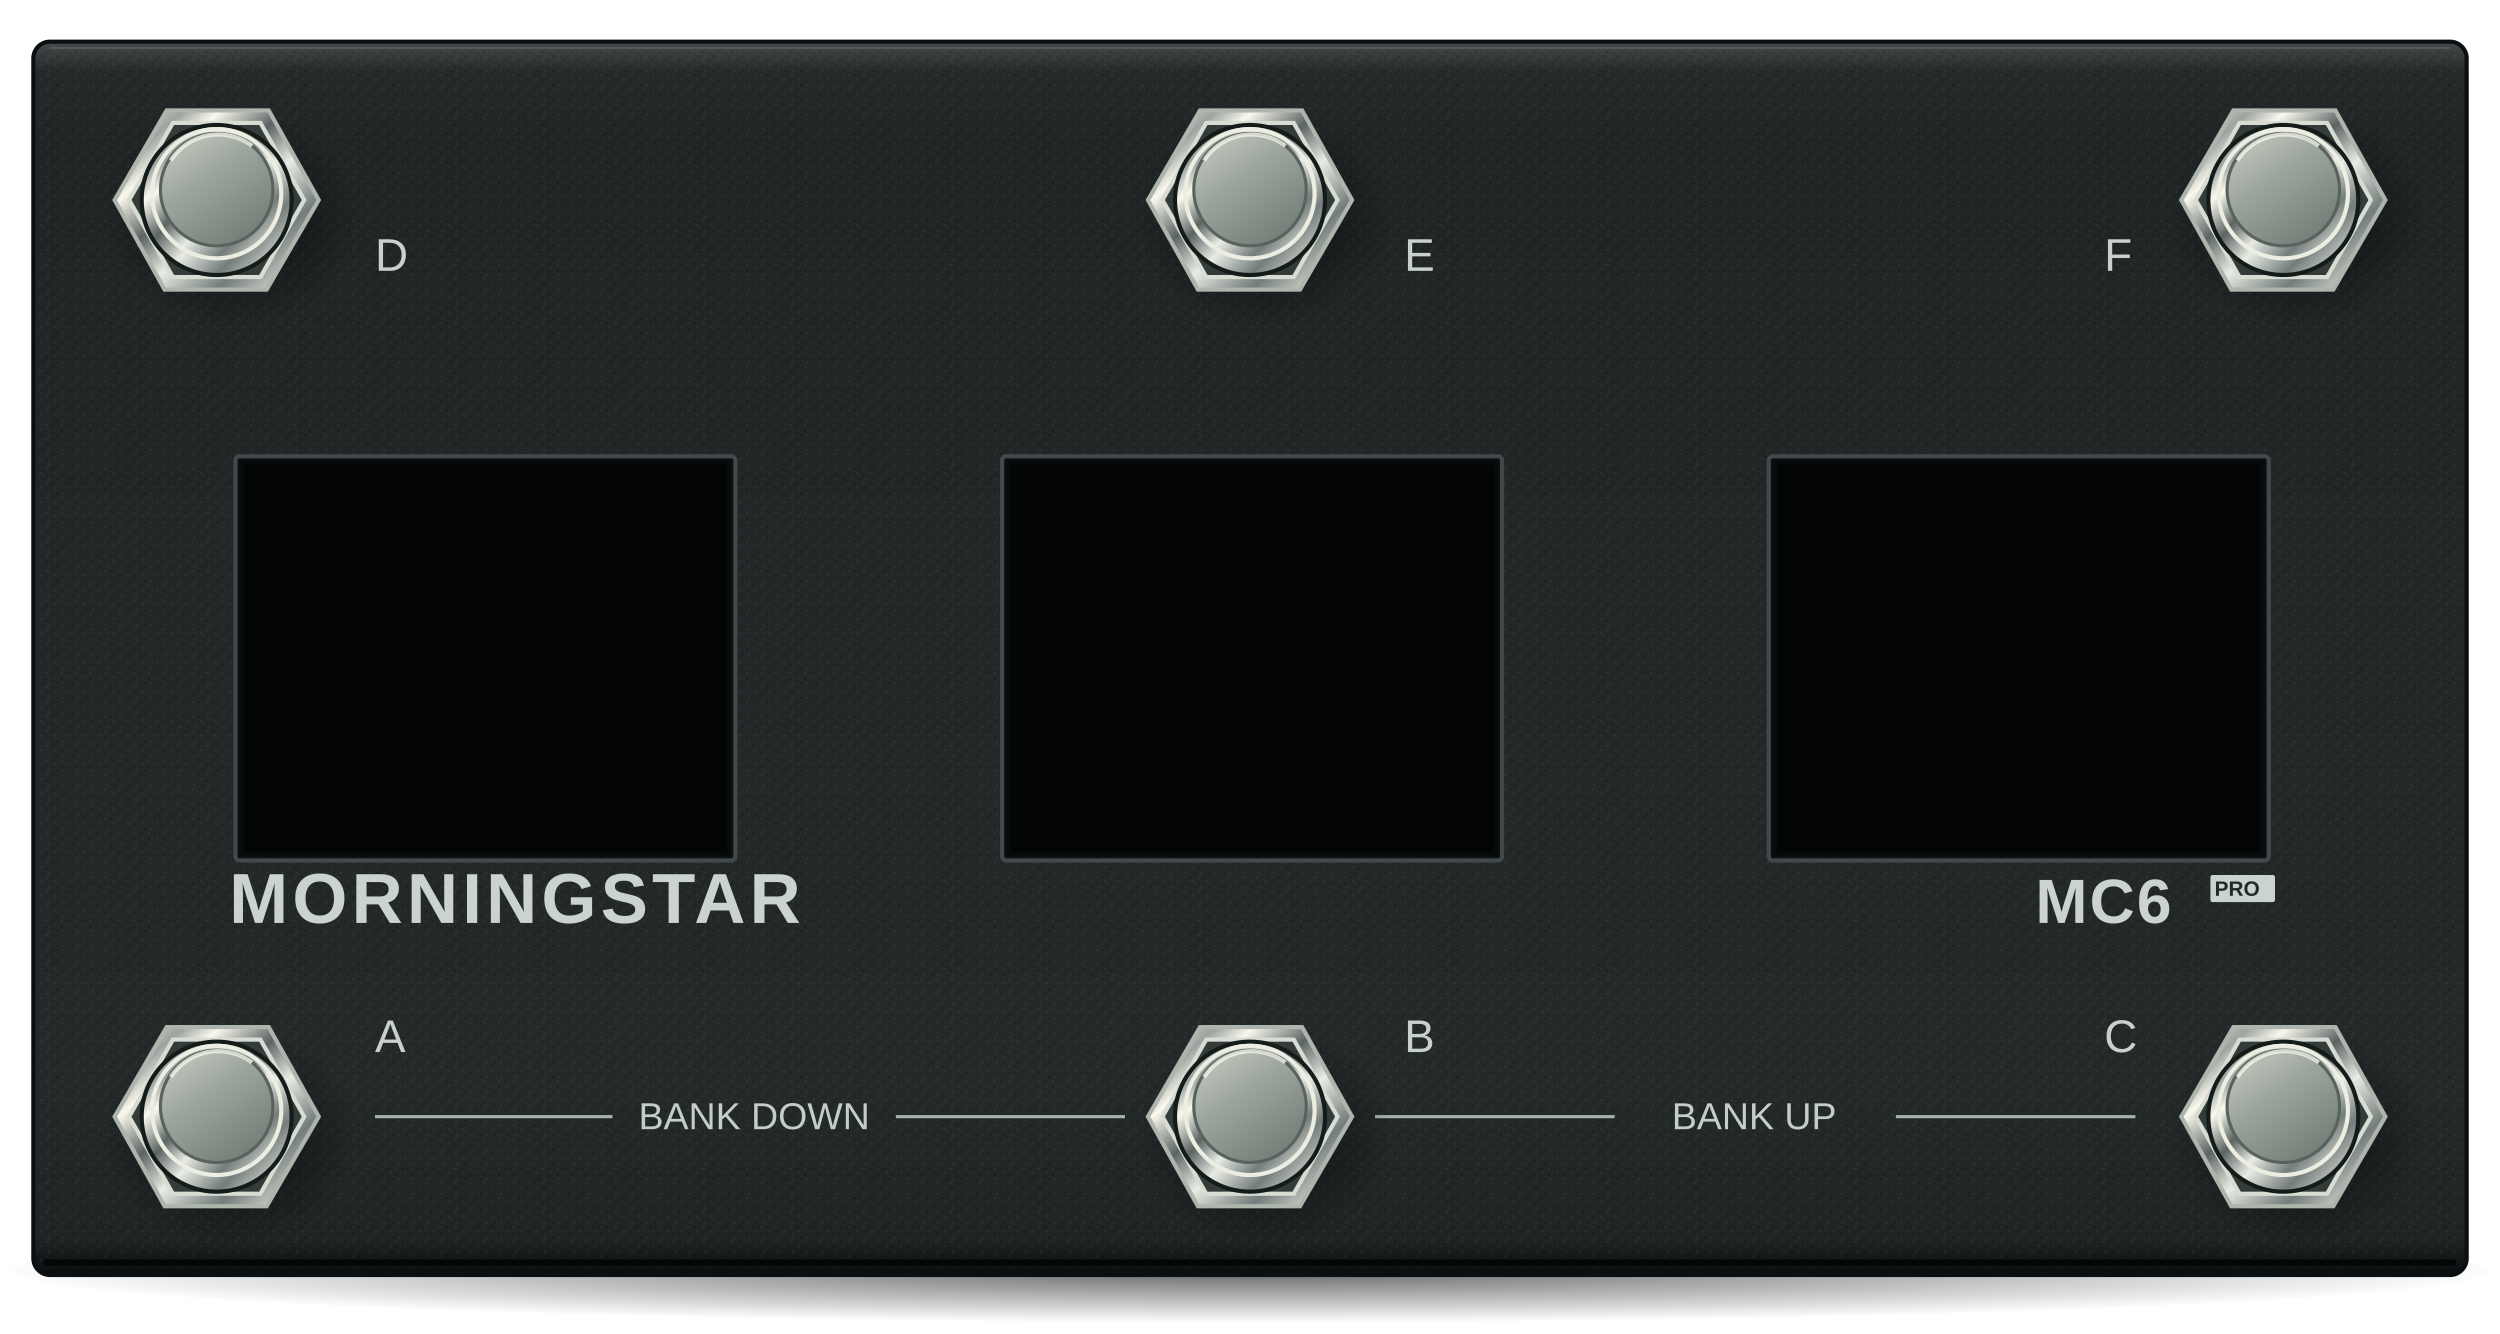
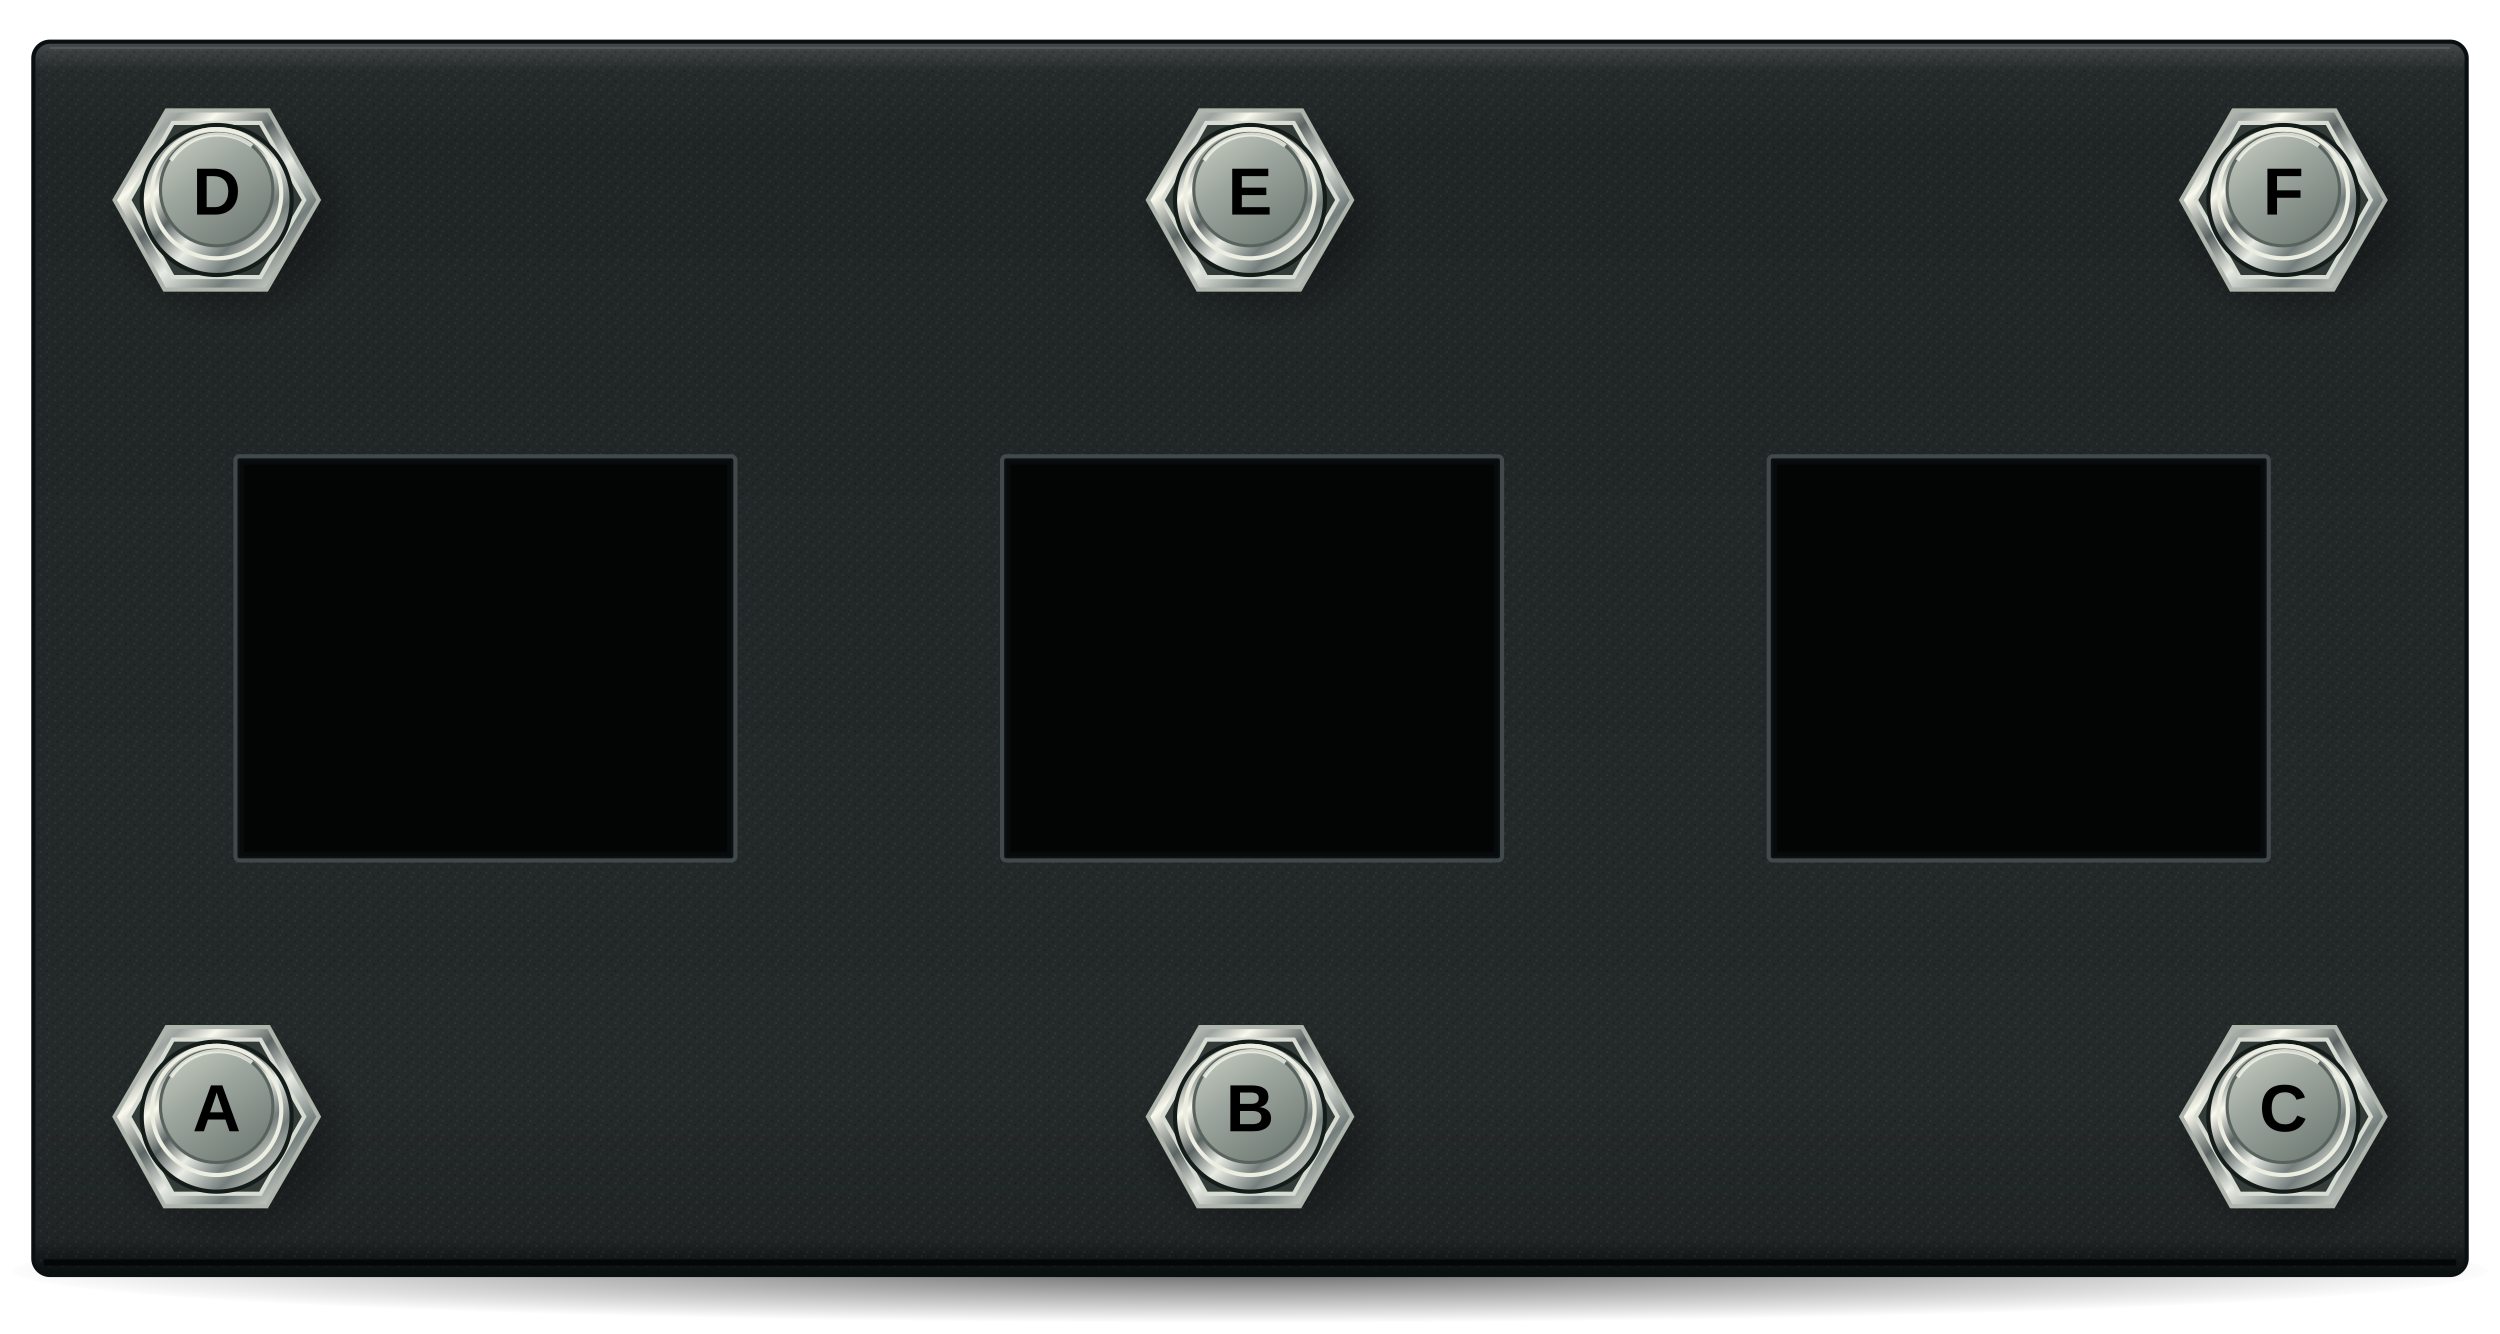
<svg xmlns="http://www.w3.org/2000/svg" xmlns:xlink="http://www.w3.org/1999/xlink" width="1200" height="640" viewBox="0 0 1200 640">
  <defs>
    <linearGradient id="body" x1="0" y1="0" x2="0" y2="1">
      <stop offset="0" stop-color="#484c4c" />
      <stop offset=".025" stop-color="#252a2b" />
      <stop offset=".08" stop-color="#202526" />
      <stop offset=".85" stop-color="#24292a" />
      <stop offset=".97" stop-color="#202425" />
      <stop offset="1" stop-color="#090c0d" />
    </linearGradient>
    <linearGradient id="steel" x1="0" y1="0" x2="1" y2="1">
      <stop offset="0" stop-color="#f4f3df" />
      <stop offset=".17" stop-color="#9da3a0" />
      <stop offset=".26" stop-color="#faf9ee" />
      <stop offset=".42" stop-color="#5b6463" />
      <stop offset=".57" stop-color="#e9ece5" />
      <stop offset=".75" stop-color="#737d7b" />
      <stop offset=".9" stop-color="#d5d8d0" />
      <stop offset="1" stop-color="#5b6260" />
    </linearGradient>
    <linearGradient id="cap" x1="0" y1="0" x2=".7" y2="1">
      <stop offset="0" stop-color="#cbd0c5" />
      <stop offset=".45" stop-color="#9da69e" />
      <stop offset="1" stop-color="#737e78" />
    </linearGradient>
    <radialGradient id="shadow">
      <stop offset="0" stop-color="#000" stop-opacity=".6" />
      <stop offset="1" stop-color="#000" stop-opacity="0" />
    </radialGradient>
    <pattern id="grain" width="7" height="7" patternUnits="userSpaceOnUse">
      <path d="M1 1h1 M5 3h1 M2 6h1" stroke="#d3dbd5" stroke-opacity=".055" />
      <path d="M4 1h1 M1 4h1 M6 6h1" stroke="#000" stroke-opacity=".15" />
    </pattern>
    <g id="switch">
      <ellipse cx="7" cy="9" rx="62" ry="53" fill="url(#shadow)" />
      <path d="M-24-43 25-43 49 0 24 43-25 43-49 0Z" fill="url(#steel)" stroke="#aeb5ac" stroke-width="2" />
      <path d="M-21-37 21-37 42 0 21 37-21 37-42 0Z" fill="#343c39" stroke="#d8ddd4" stroke-width="2" />
      <circle r="36" fill="url(#steel)" stroke="#131c19" stroke-width="2" />
      <circle cy="-3" r="31" fill="url(#steel)" stroke="#eceee2" stroke-width="2" />
      <circle cy="-5" r="27" fill="url(#cap)" stroke="#59635e" stroke-width="1.5" />
      <path d="M-22-19A27 27 0 0 1 17-26" fill="none" stroke="#f2f5e9" stroke-opacity=".8" stroke-width="2" />
    </g>
    <g id="bezel">
      <rect x="-5" y="-5" width="240" height="194" rx="2" fill="#0c1011" stroke="#41494a" stroke-width="2" />
      <rect x="-2" y="-2" width="234" height="188" fill="#030505" stroke="#080b0c" stroke-width="2" />
    </g>
  </defs>
  <ellipse cx="600" cy="610" rx="594" ry="25" fill="url(#shadow)" />
  <rect x="16" y="20" width="1168" height="592" rx="8" fill="url(#body)" stroke="#0a1012" stroke-width="2" />
  <rect x="18" y="23" width="1164" height="585" rx="6" fill="url(#grain)" />
  <path d="M24 23H1176" stroke="#737b7a" stroke-opacity=".4" />
  <path d="M21 606H1179" stroke="#030708" stroke-width="3" />
  <use xlink:href="#bezel" x="118" y="224" />
  <use xlink:href="#bezel" x="486" y="224" />
  <use xlink:href="#bezel" x="854" y="224" />
-   <g fill="#c9d1cd" font-family="Arial" font-size="22">
-     <text x="180" y="130">D</text>
-     <text x="674" y="130">E</text>
-     <text x="1010" y="130">F</text>
-     <text x="180" y="505">A</text>
-     <text x="674" y="505">B</text>
-     <text x="1010" y="505">C</text>
-   </g>
-   <g fill="#cbd3cf" font-family="Arial" font-weight="bold">
-     <text x="110" y="443" font-size="34" letter-spacing="2">MORNINGSTAR</text>
-     <text x="977" y="443" font-size="30" letter-spacing="1">MC6</text>
-     <rect x="1061" y="420" width="31" height="13" rx="1" />
-     <text x="1063" y="430" font-size="10" fill="#23292a">PRO</text>
-   </g>
-   <g stroke="#a6b3ae" stroke-width="1.5">
-     <path d="M180 536H294 M430 536H540 M660 536H775 M910 536H1025" />
-   </g>
-   <g fill="#c4cec9" font-family="Arial" font-size="18" text-anchor="middle">
-     <text x="362" y="542">BANK DOWN</text>
-     <text x="842" y="542">BANK UP</text>
-   </g>
  <use xlink:href="#switch" x="104" y="96" />
  <use xlink:href="#switch" x="600" y="96" />
  <use xlink:href="#switch" x="1096" y="96" />
  <use xlink:href="#switch" x="104" y="536" />
  <use xlink:href="#switch" x="600" y="536" />
  <use xlink:href="#switch" x="1096" y="536" />
+   <g fill="#000" font-family="Arial" font-size="32" font-weight="bold" text-anchor="middle">
+     <text x="104" y="103">D</text>
+     <text x="600" y="103">E</text>
+     <text x="1096" y="103">F</text>
+     <text x="104" y="543">A</text>
+     <text x="600" y="543">B</text>
+     <text x="1096" y="543">C</text>
+   </g>
</svg>
